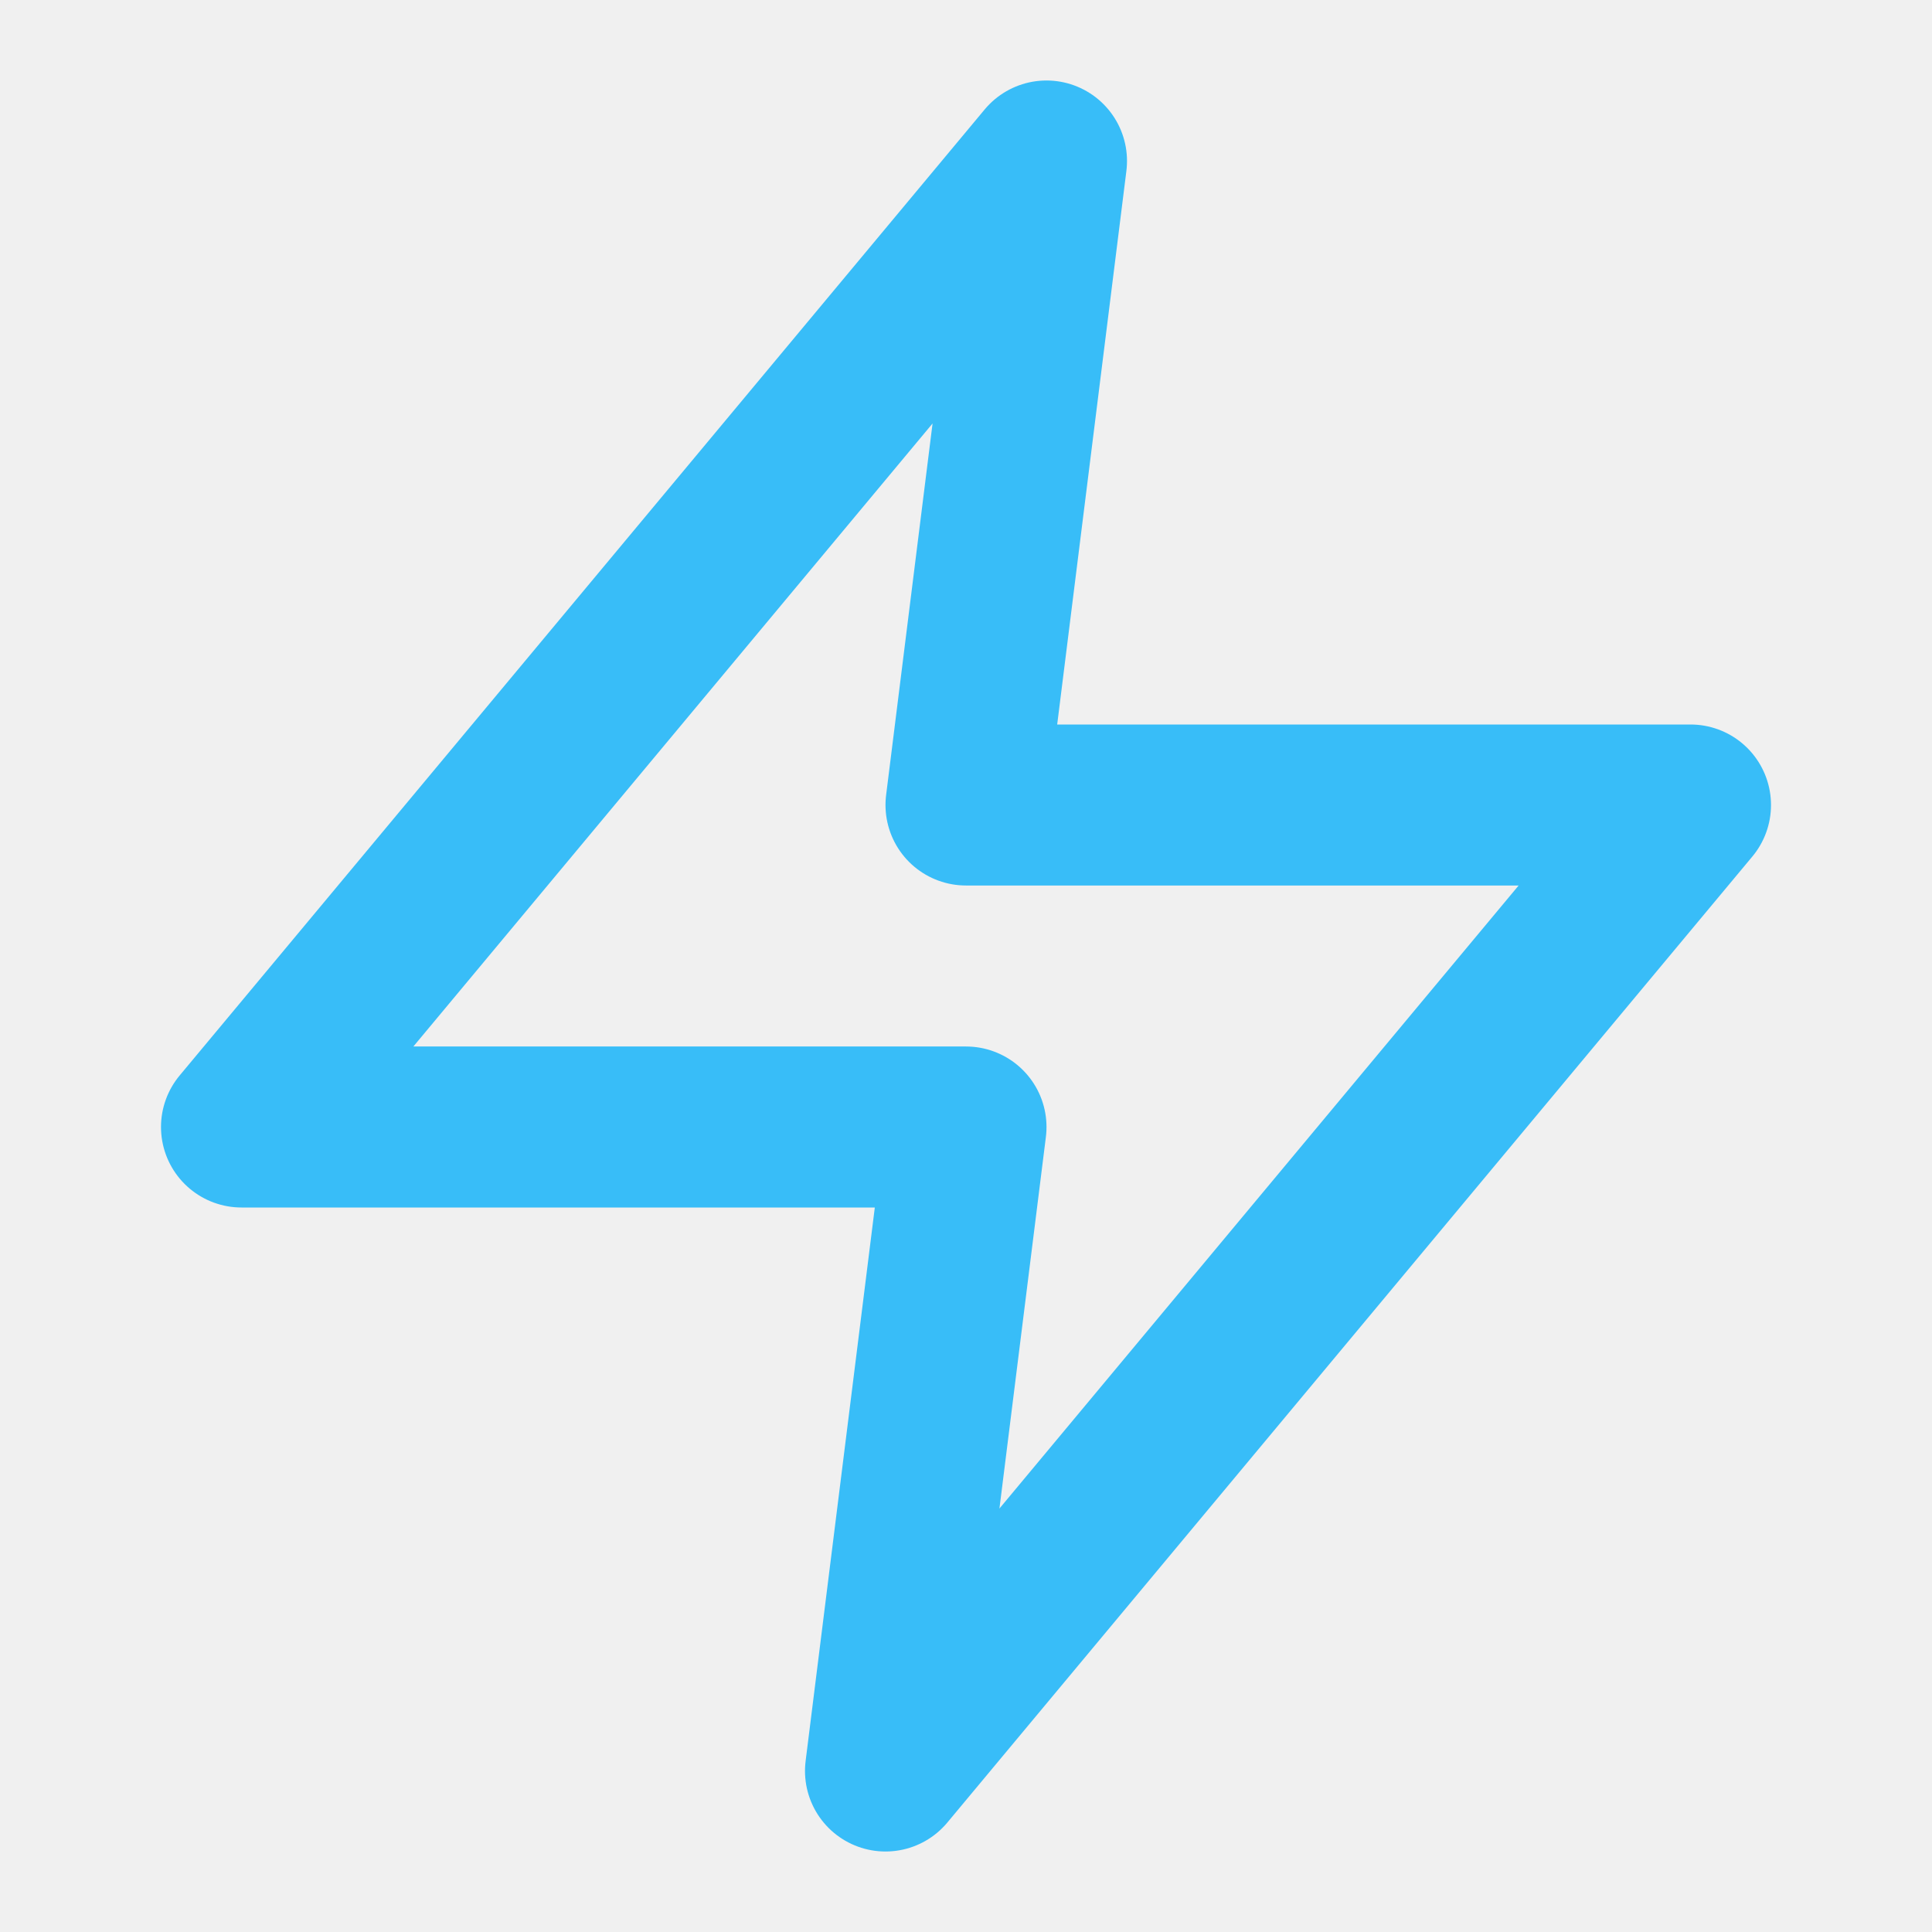
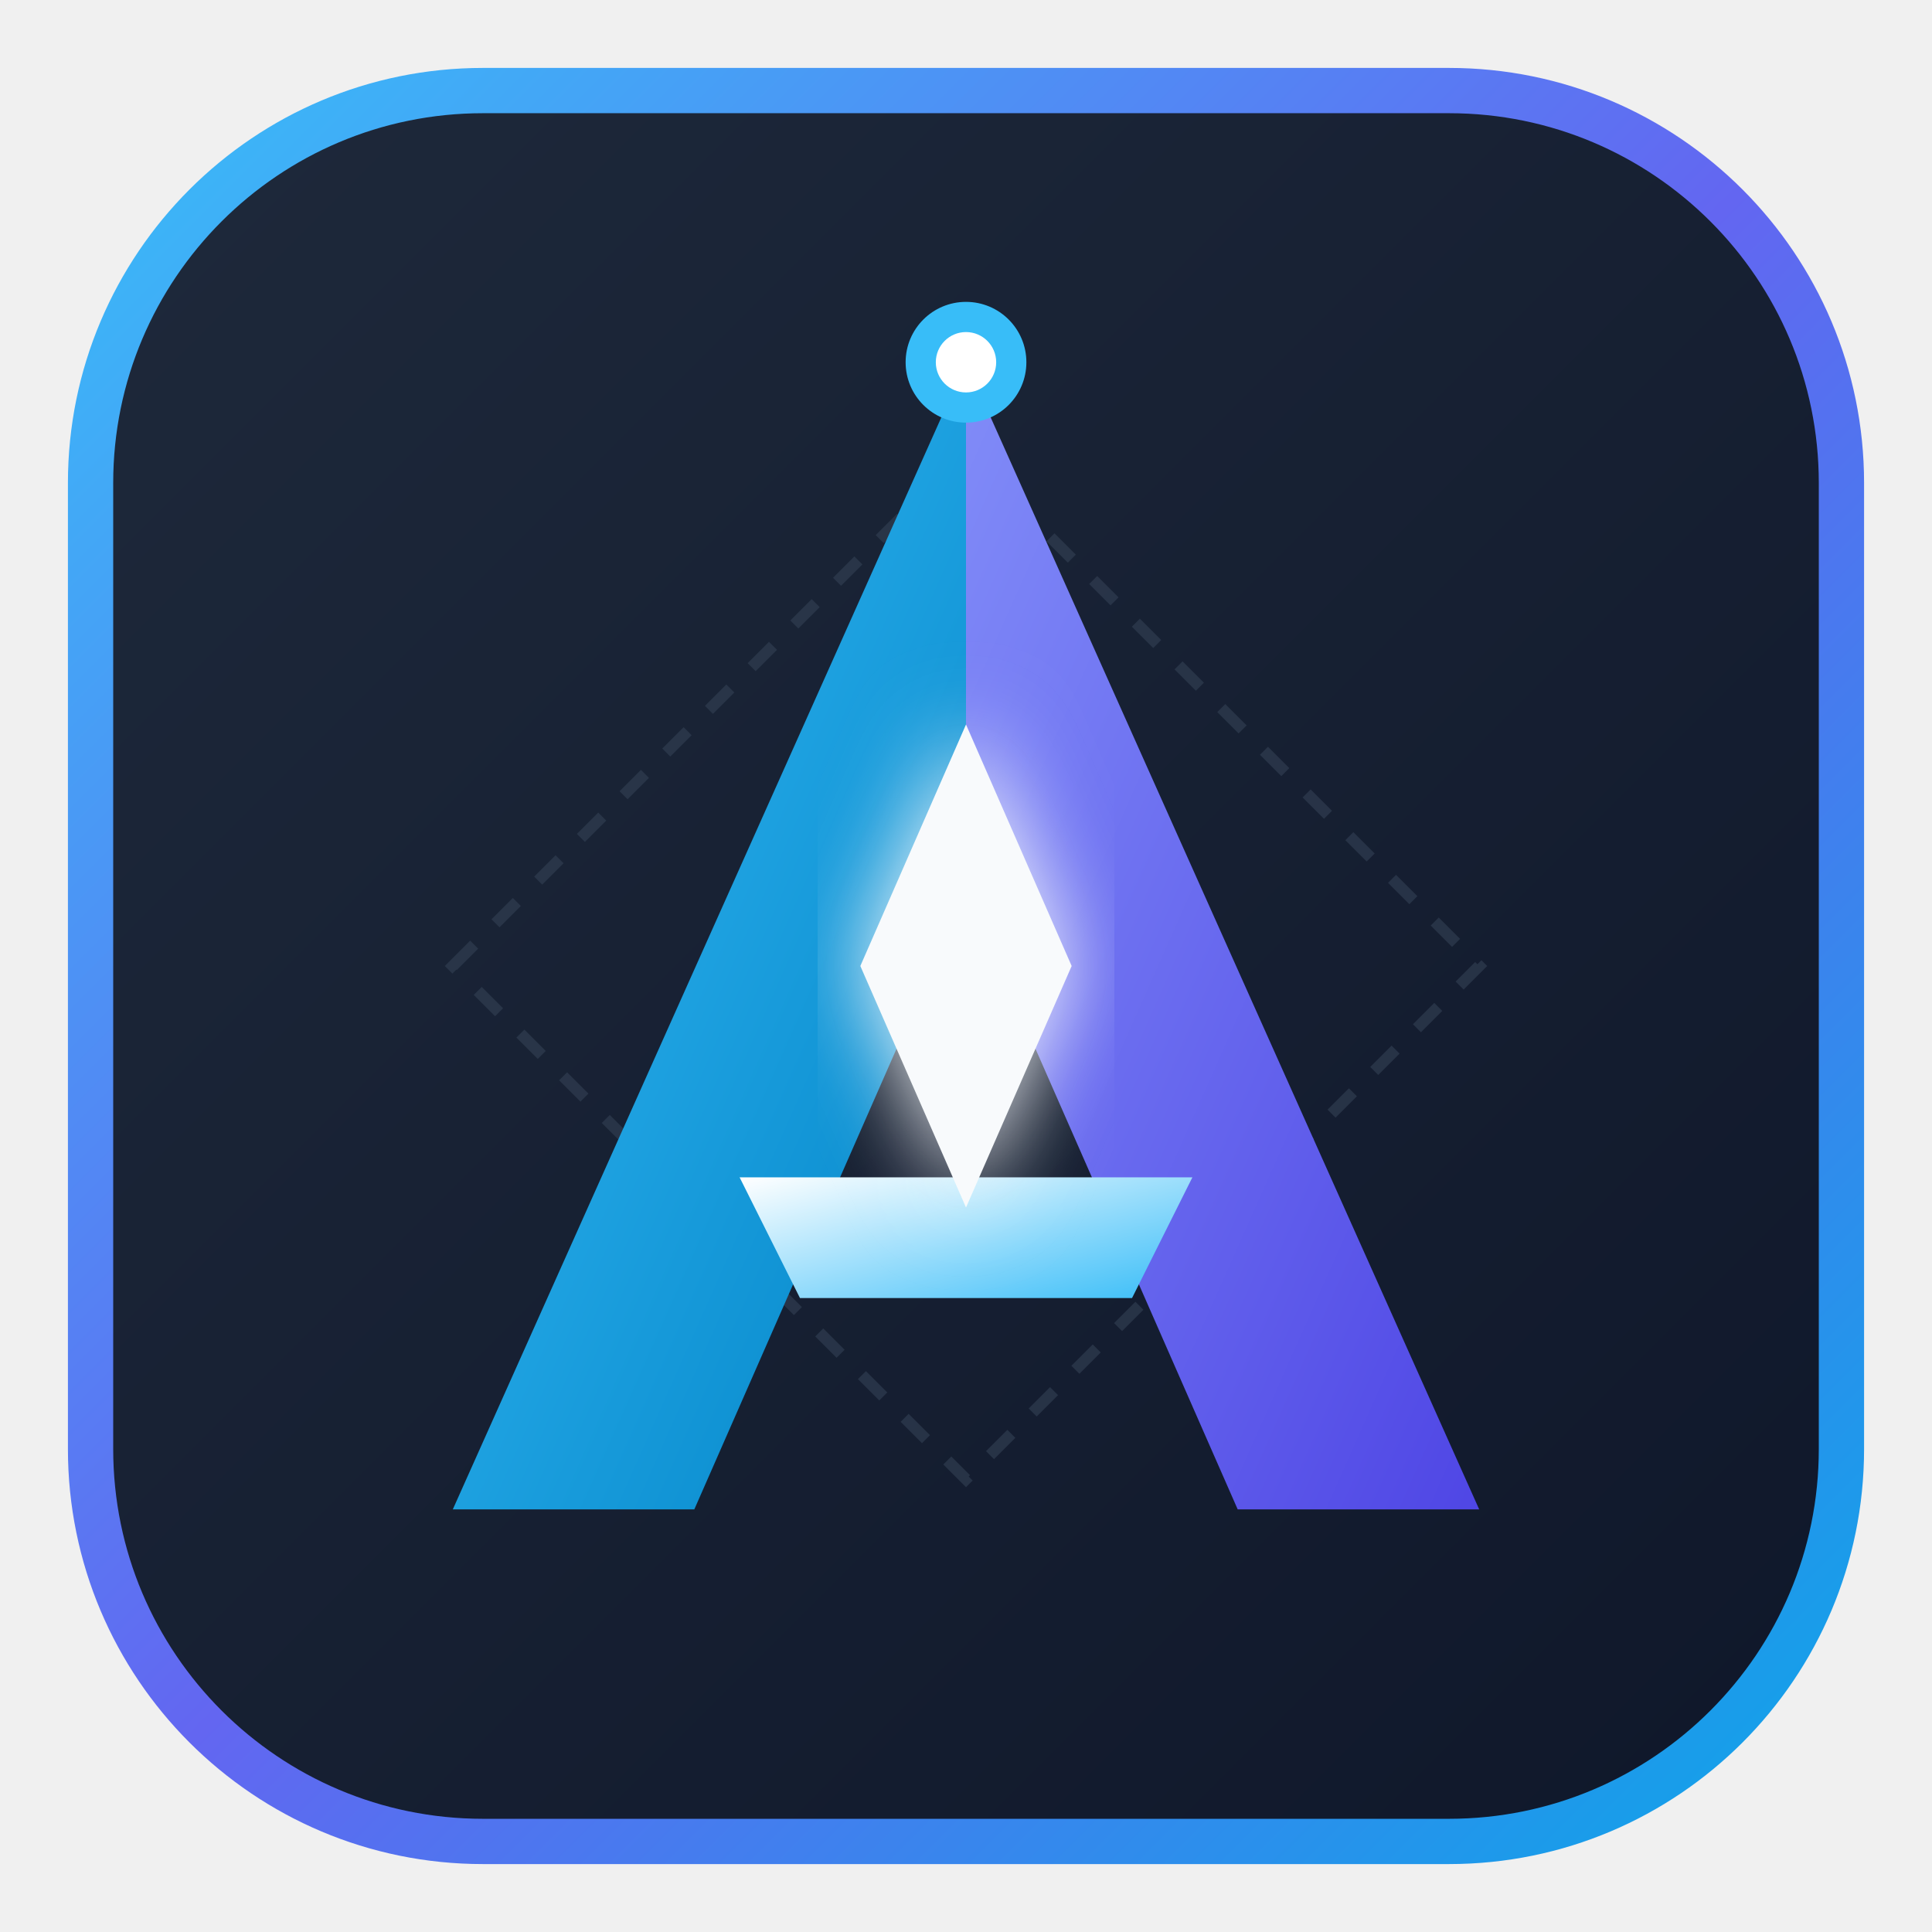
- <svg xmlns="http://www.w3.org/2000/svg" viewBox="0 0 24 24" fill="none" stroke="#38BDF8" stroke-width="2" stroke-linecap="round" stroke-linejoin="round">
-   <polygon points="13 2 3 14 12 14 11 22 21 10 12 10 13 2" />
+ <svg xmlns="http://www.w3.org/2000/svg" viewBox="0 0 512 512" width="512" height="512">
+   <defs>
+     <linearGradient id="bgGrad" x1="0%" y1="0%" x2="100%" y2="100%">
+       <stop offset="0%" stop-color="#1E293B" />
+       <stop offset="100%" stop-color="#0F172A" />
+     </linearGradient>
+     <linearGradient id="borderGrad" x1="0%" y1="0%" x2="100%" y2="100%">
+       <stop offset="0%" stop-color="#38BDF8" />
+       <stop offset="50%" stop-color="#6366F1" />
+       <stop offset="100%" stop-color="#0EA5E9" />
+     </linearGradient>
+     <linearGradient id="leftBeam" x1="0%" y1="0%" x2="100%" y2="100%">
+       <stop offset="0%" stop-color="#38BDF8" />
+       <stop offset="100%" stop-color="#0284C7" />
+     </linearGradient>
+     <linearGradient id="rightBeam" x1="0%" y1="0%" x2="100%" y2="100%">
+       <stop offset="0%" stop-color="#818CF8" />
+       <stop offset="100%" stop-color="#4F46E5" />
+     </linearGradient>
+     <linearGradient id="centerCore" x1="0%" y1="0%" x2="100%" y2="100%">
+       <stop offset="0%" stop-color="#FFFFFF" />
+       <stop offset="100%" stop-color="#38BDF8" />
+     </linearGradient>
+     <filter id="glow" x="-20%" y="-20%" width="140%" height="140%">
+       <feGaussianBlur stdDeviation="12" result="blur" />
+       <feComposite in="SourceGraphic" in2="blur" operator="over" />
+     </filter>
+   </defs>
+   <rect x="24" y="24" width="464" height="464" rx="104" fill="url(#bgGrad)" stroke="url(#borderGrad)" stroke-width="12" />
+   <path d="M120 256 L256 120 L392 256 L256 392 Z" fill="none" stroke="#334155" stroke-width="3" stroke-dasharray="8 8" opacity="0.6" />
+   <path d="M 256 96 L 128 384 L 192 384 L 256 224 L 288 304 L 240 304 L 256 264 Z" fill="none" />
+   <polygon points="256,96 120,400 184,400 256,236 256,96" fill="url(#leftBeam)" />
+   <polygon points="256,96 392,400 328,400 256,236 256,96" fill="url(#rightBeam)" />
+   <polygon points="196,312 316,312 300,344 212,344" fill="url(#centerCore)" />
+   <polygon points="256,192 284,256 256,320 228,256" fill="#F8FAFC" filter="url(#glow)" />
+   <circle cx="256" cy="96" r="16" fill="#38BDF8" />
+   <circle cx="256" cy="96" r="8" fill="#FFFFFF" />
</svg>
